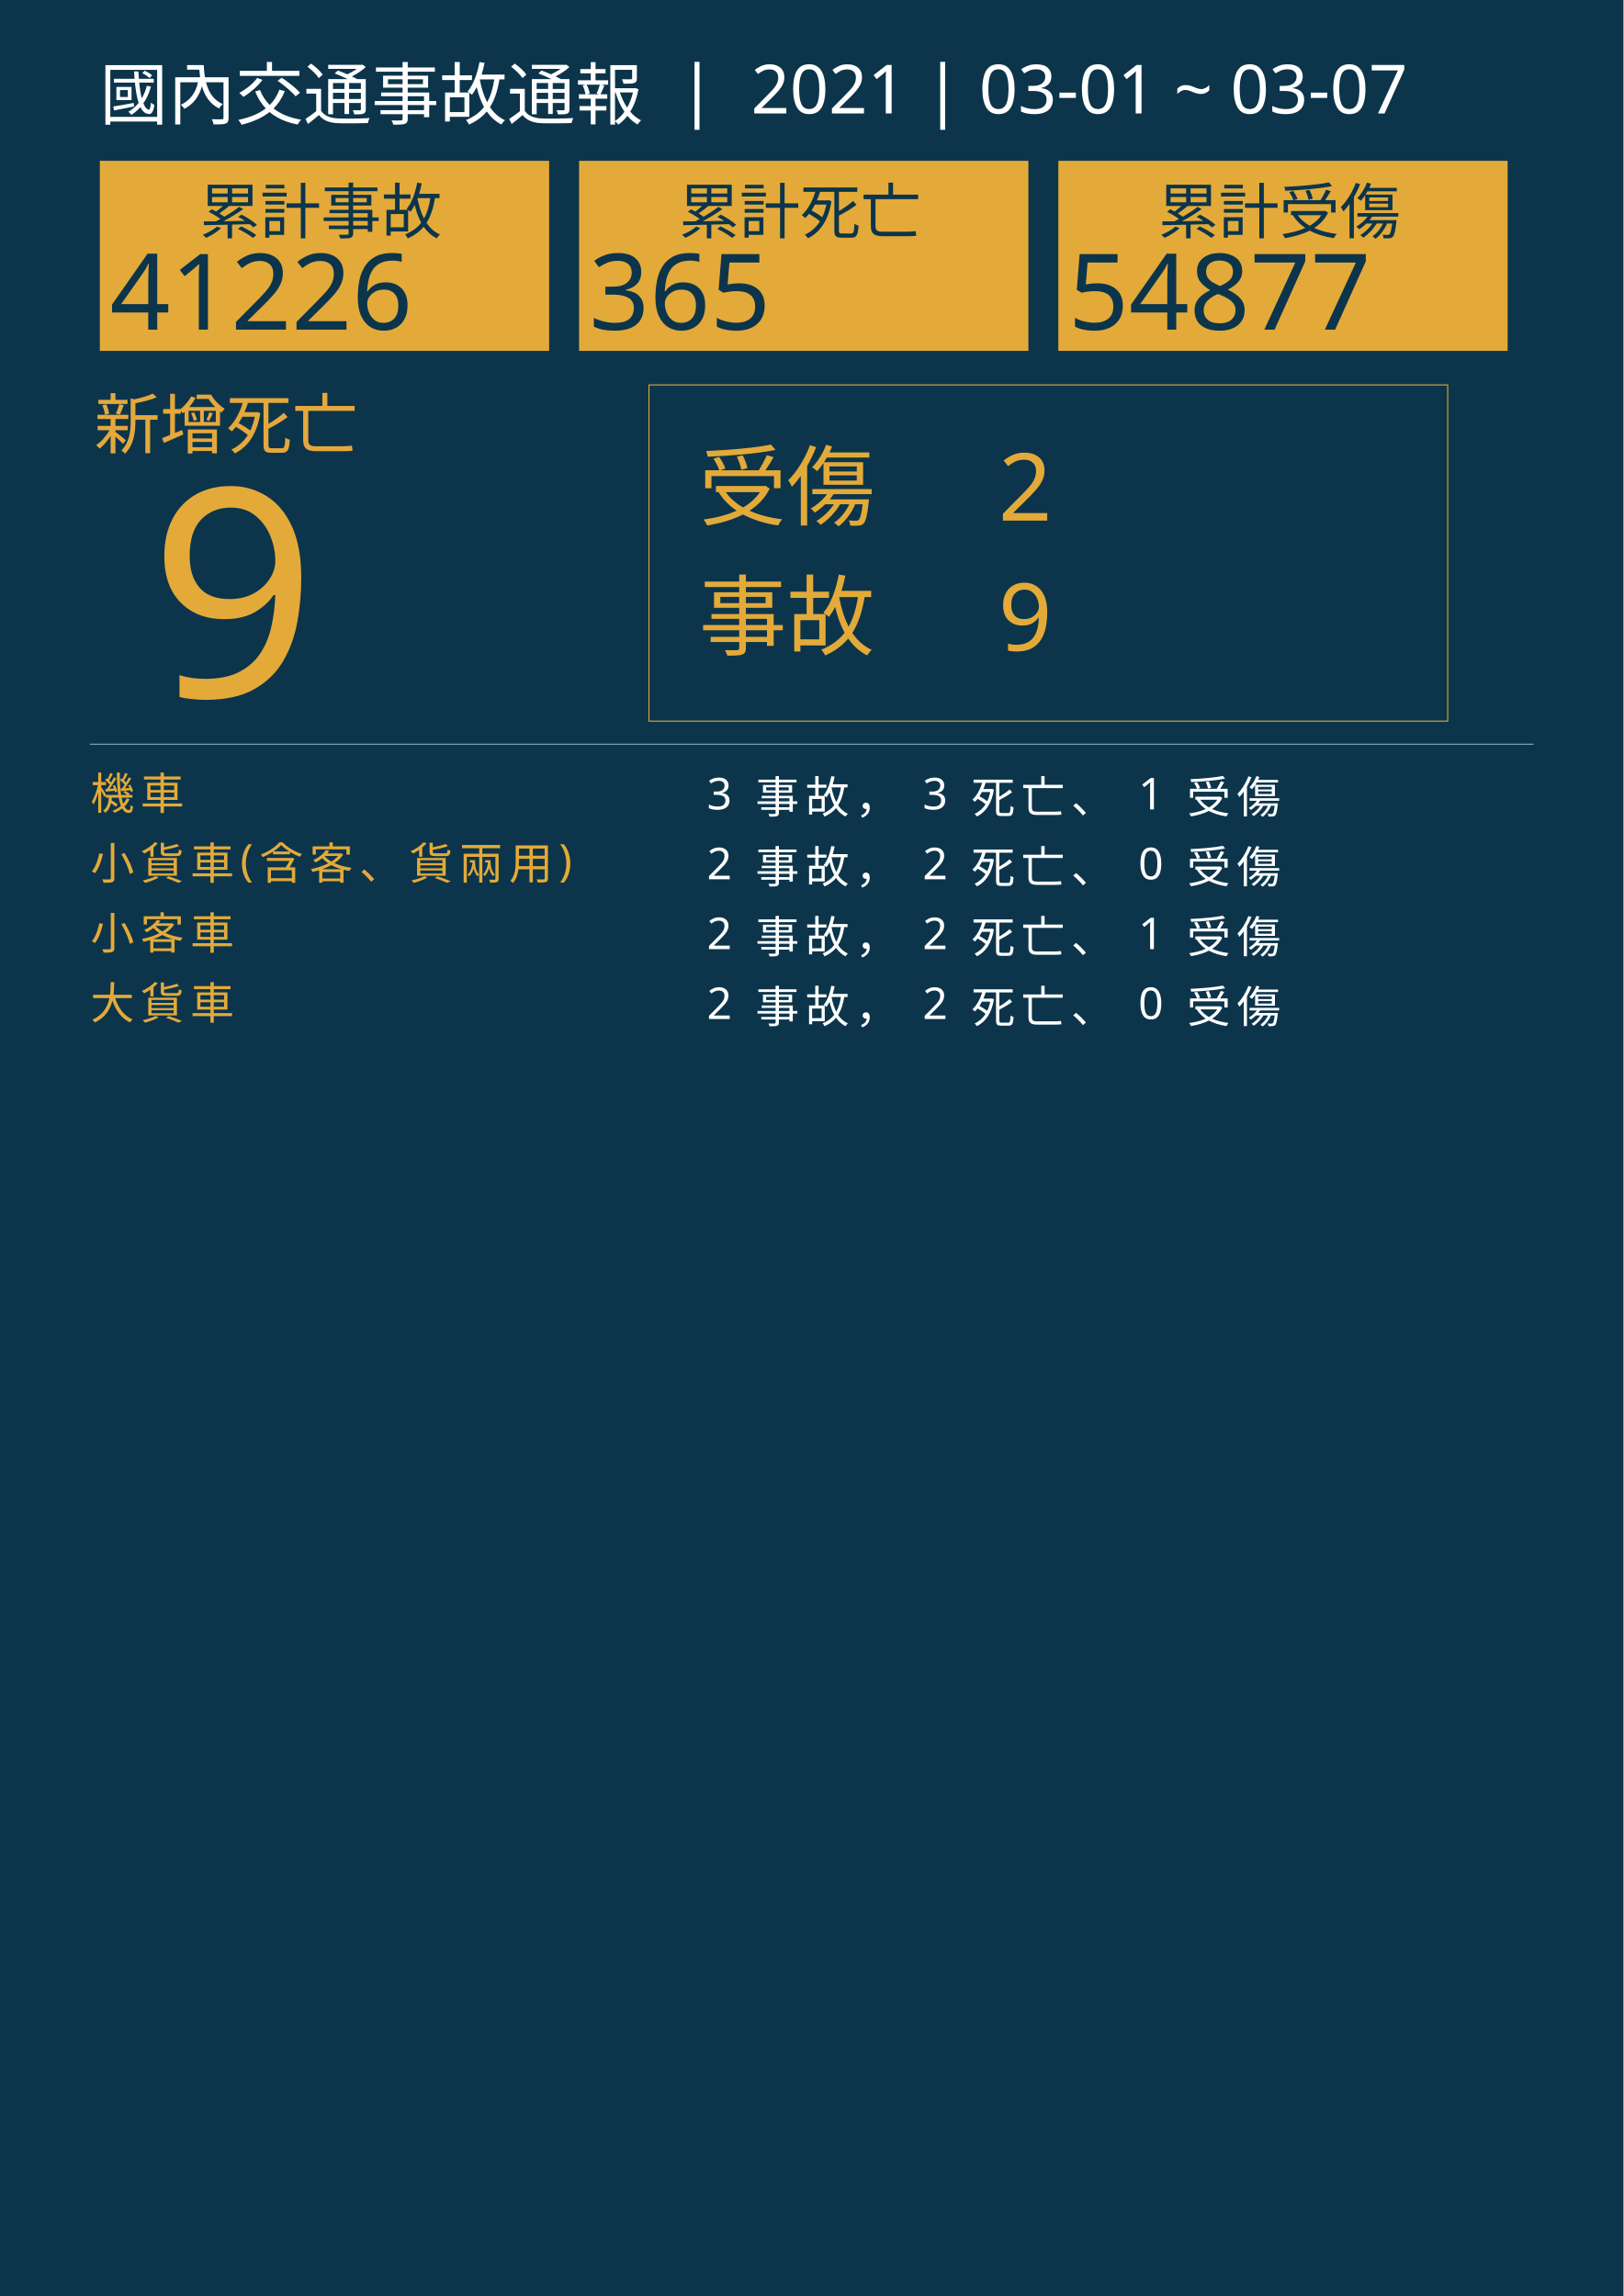
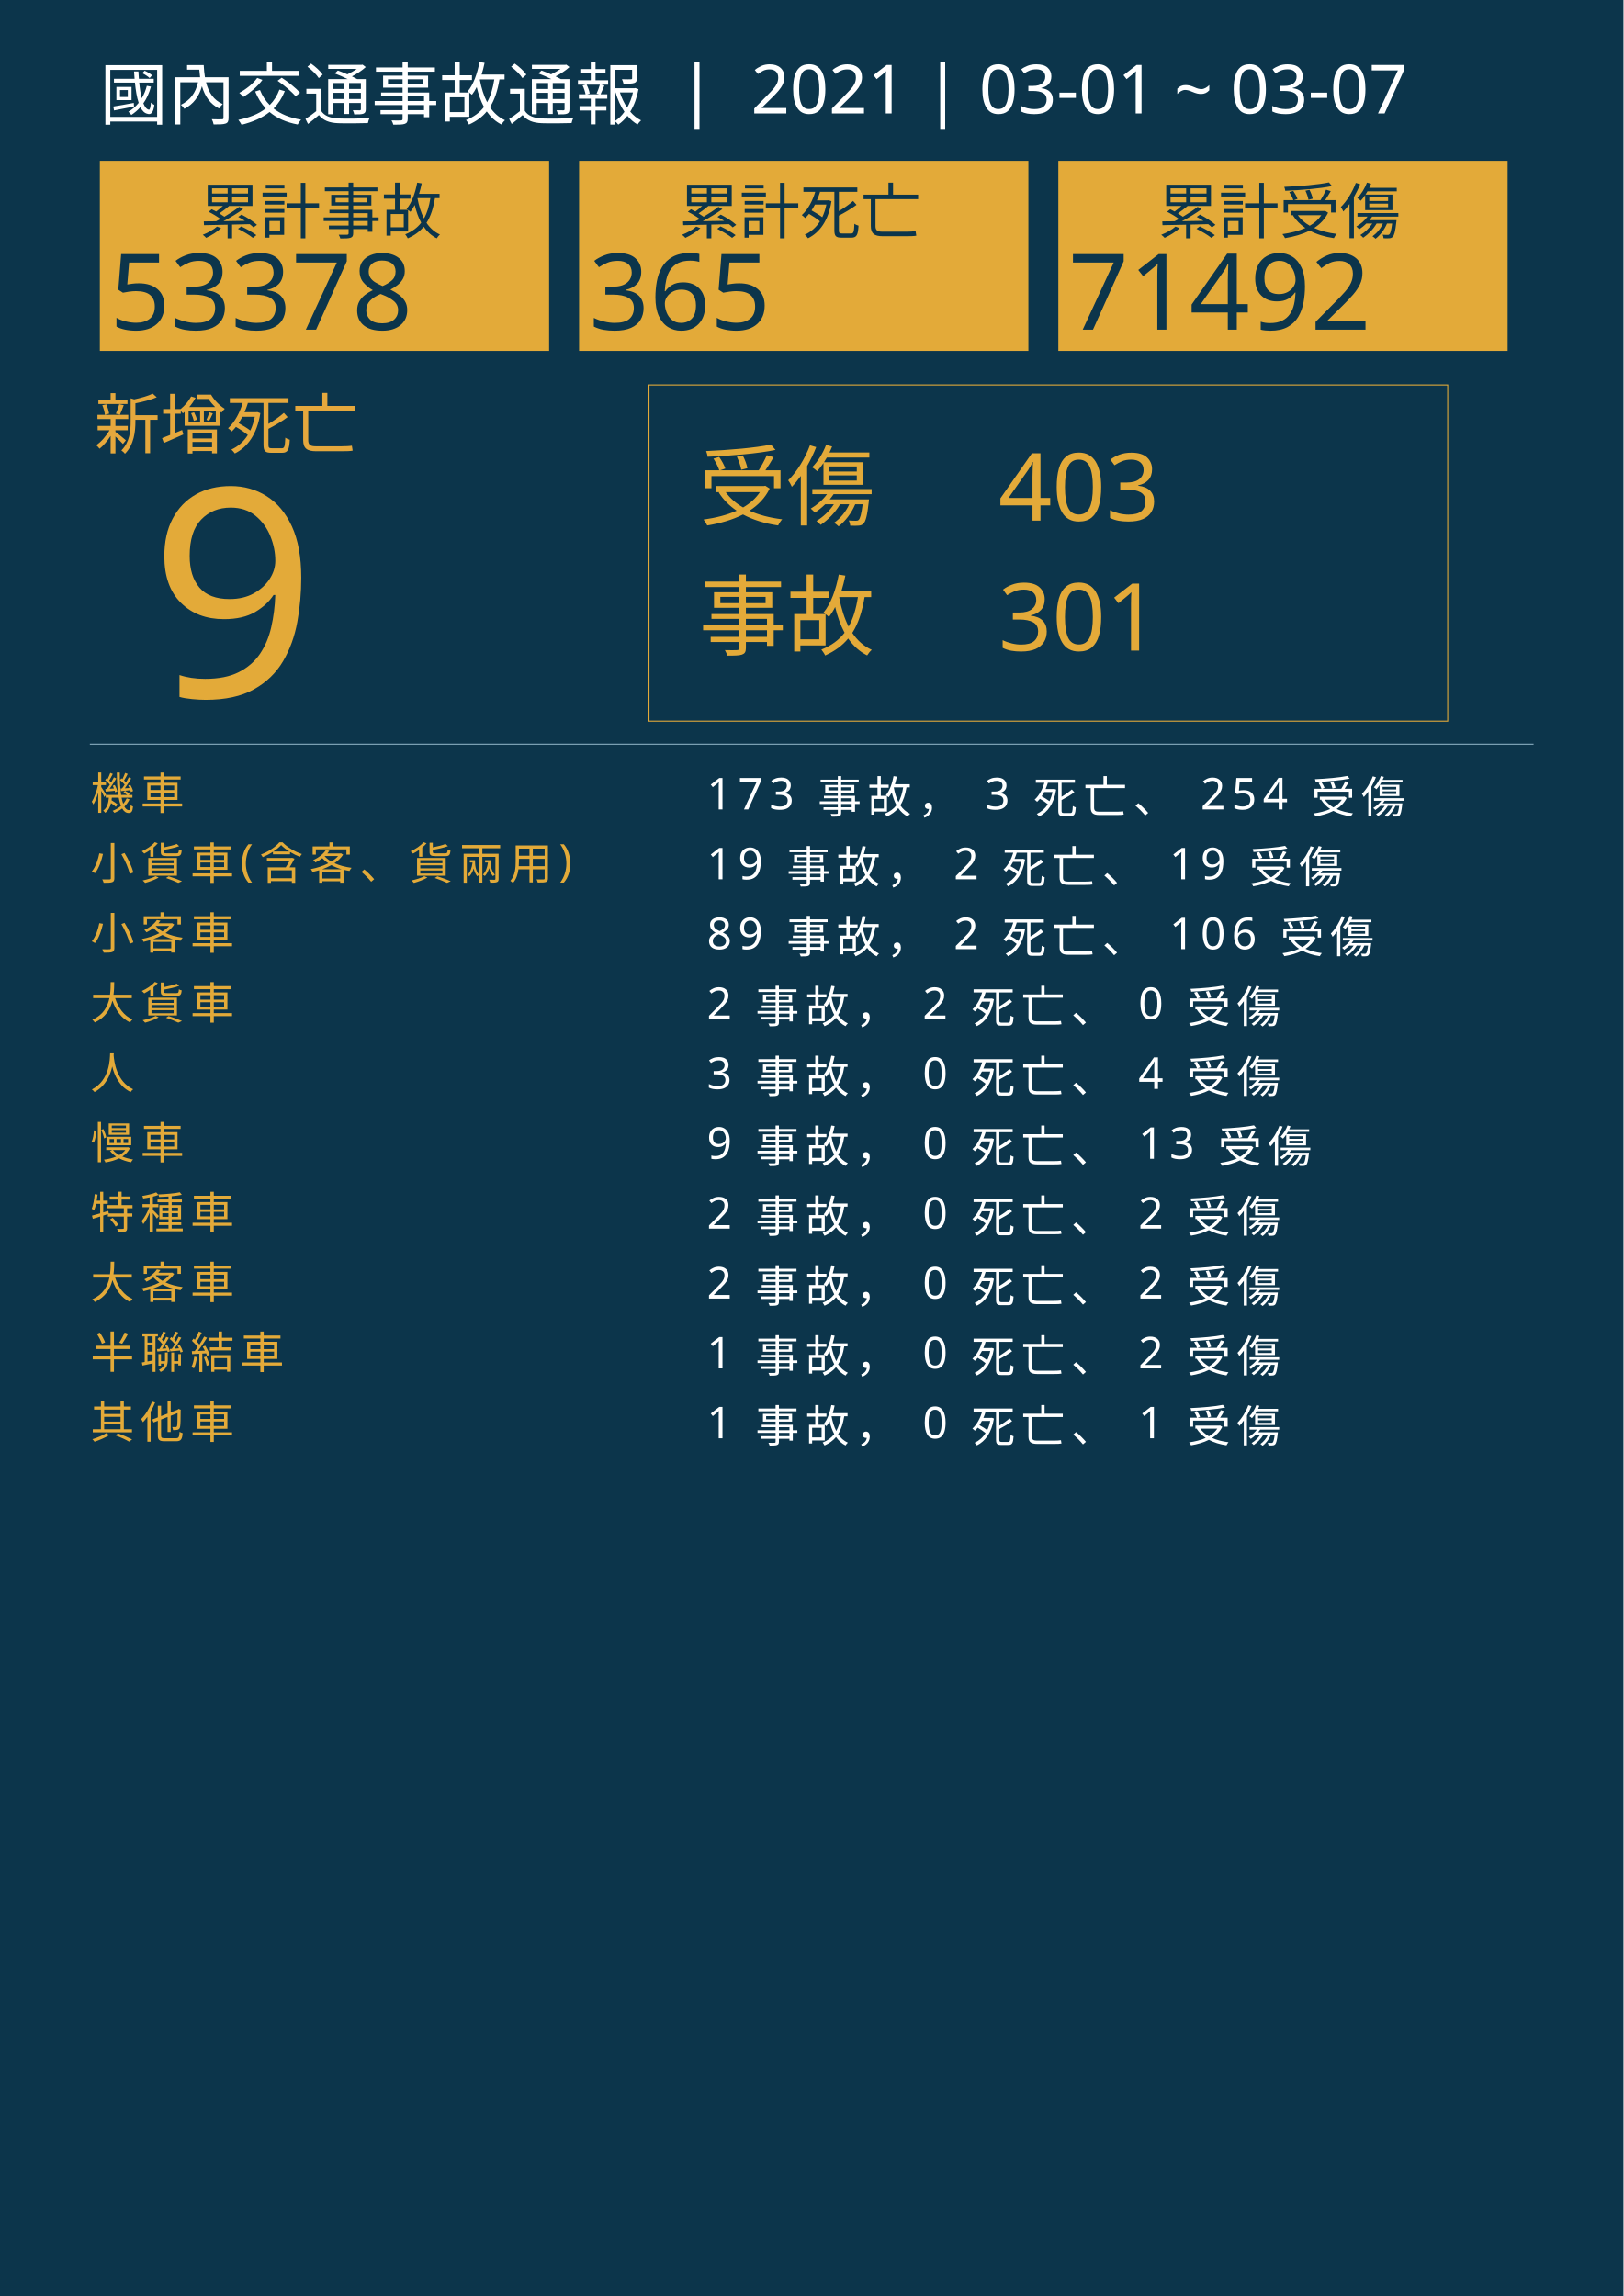
<svg xmlns="http://www.w3.org/2000/svg" version="1.1" id="圖層_1" x="0px" y="0px" viewBox="0 0 1626 2300" style="enable-background:new 0 0 1626 2300;" xml:space="preserve">
  <style type="text/css">
	.st0{fill:#0C354B;}
	.st1{fill:#E5A83D;}
	.st2{font-family:'NotoSansCJKtc-Bold-B5pc-H';}
	.st3{font-size:66px;}
	.st4{fill:#E3AA39;}
	.st5{font-family:'Arial-BoldMT';}
	.st6{font-size:291.776px;}
	.st7{fill:none;stroke:#E3AA39;stroke-miterlimit:10;}
	.st8{font-family:'NotoSansCJKtc-Light-B5pc-H';}
	.st9{font-size:88px;}
	.st10{font-family:'NotoSansCJKtc-Medium-B5pc-H';}
	.st11{font-size:94px;}
	.st12{fill:none;stroke:#8AAFC1;stroke-miterlimit:10;}
	.st13{font-size:60.649px;}
	.st14{font-size:106px;}
	.st15{fill:none;}
	.st16{font-size:44px;}
	.st17{letter-spacing:6;}
	.st18{fill:#FFFFFF;}
	.st19{letter-spacing:1;}
	.st20{font-size:68px;}
</style>
  <rect class="st0" width="1626" height="2300" />
  <text transform="matrix(1 0 0 1 94.5001 449.017)" class="st1 st2 st3">新增死亡</text>
  <g>
    <text transform="matrix(1 0 0 1 150 698.1412)" class="st4 st5 st6">9</text>
  </g>
  <g>
    <rect x="650" y="385.6" class="st7" width="800" height="336.8" />
    <g>
      <text transform="matrix(1 0 0 1 700 519.593)" class="st4 st8 st9">受傷</text>
-       <text transform="matrix(1 0 0 1 1000 521.5084)" class="st4 st10 st11">2</text>
-       <text transform="matrix(1 0 0 1 1000 651.7274)" class="st4 st10 st11">9</text>
+       <text transform="matrix(1 0 0 1 1000 521.5084)" class="st4 st10 st11">403</text>
+       <text transform="matrix(1 0 0 1 1000 651.7274)" class="st4 st10 st11">301</text>
      <text transform="matrix(1 0 0 1 700 649.4965)" class="st4 st8 st9">事故</text>
    </g>
  </g>
  <line class="st12" x1="90" y1="745.5" x2="1536" y2="745.5" />
  <g>
    <g>
      <rect x="100" y="161.1" class="st4" width="450" height="190.4" />
      <g>
        <text transform="matrix(1 0 0 1 200 233.9079)" class="st0 st10 st13">累計事故</text>
        <g>
-           <text transform="matrix(1 0 0 1 110 330.2121)" class="st0 st5 st14">41226</text>
+           <text transform="matrix(1 0 0 1 110 330.2121)" class="st0 st5 st14">53378</text>
        </g>
      </g>
    </g>
    <g>
      <rect x="580" y="161.1" class="st4" width="450" height="190.4" />
      <g>
        <text transform="matrix(1 0 0 1 680 233.908)" class="st0 st10 st13">累計死亡</text>
        <g>
          <text transform="matrix(1 0 0 1 590 330.2122)" class="st0 st5 st14">365</text>
        </g>
      </g>
    </g>
    <g>
      <rect x="1060" y="161.1" class="st4" width="450" height="190.4" />
      <g>
        <text transform="matrix(1 0 0 1 1160 233.908)" class="st0 st10 st13">累計受傷</text>
        <g>
-           <text transform="matrix(1 0 0 1 1070 330.2122)" class="st0 st5 st14">54877</text>
+           <text transform="matrix(1 0 0 1 1070 330.2122)" class="st0 st5 st14">71492</text>
        </g>
      </g>
    </g>
  </g>
  <rect x="90.6" y="772.1" class="st15" width="1141.8" height="314.8" />
  <text transform="matrix(1 0 0 1 90.5591 810.7965)">
    <tspan x="0" y="0" class="st4 st10 st16 st17">機車</tspan>
-     <tspan x="600" y="0" class="st18 st10 st16 st17"> 3 事故， 3 死亡、 1 受傷</tspan>
+     <tspan x="600" y="0" class="st18 st10 st16 st17"> 173 事故， 3 死亡、 254 受傷</tspan>
    <tspan x="0" y="70" class="st4 st10 st16 st17">小貨車(含客、貨兩用)</tspan>
-     <tspan x="600" y="70" class="st18 st10 st16 st17"> 2 事故， 2 死亡、 0 受傷</tspan>
+     <tspan x="600" y="70" class="st18 st10 st16 st17"> 19 事故， 2 死亡、 19 受傷</tspan>
    <tspan x="0" y="140" class="st4 st10 st16 st17">小客車</tspan>
-     <tspan x="600" y="140" class="st18 st10 st16 st17"> 2 事故， 2 死亡、 1 受傷</tspan>
+     <tspan x="600" y="140" class="st18 st10 st16 st17"> 89 事故， 2 死亡、 106 受傷</tspan>
    <tspan x="0" y="210" class="st4 st10 st16 st17">大貨車</tspan>
    <tspan x="600" y="210" class="st18 st10 st16 st17"> 2 事故， 2 死亡、 0 受傷</tspan>
+     <tspan x="0" y="280" class="st4 st10 st16 st17">人</tspan>
+     <tspan x="600" y="280" class="st18 st10 st16 st17"> 3 事故， 0 死亡、 4 受傷</tspan>
+     <tspan x="0" y="350" class="st4 st10 st16 st17">慢車</tspan>
+     <tspan x="600" y="350" class="st18 st10 st16 st17"> 9 事故， 0 死亡、 13 受傷</tspan>
+     <tspan x="0" y="420" class="st4 st10 st16 st17">特種車</tspan>
+     <tspan x="600" y="420" class="st18 st10 st16 st17"> 2 事故， 0 死亡、 2 受傷</tspan>
+     <tspan x="0" y="490" class="st4 st10 st16 st17">大客車</tspan>
+     <tspan x="600" y="490" class="st18 st10 st16 st17"> 2 事故， 0 死亡、 2 受傷</tspan>
+     <tspan x="0" y="560" class="st4 st10 st16 st17">半聯結車</tspan>
+     <tspan x="600" y="560" class="st18 st10 st16 st17"> 1 事故， 0 死亡、 2 受傷</tspan>
+     <tspan x="0" y="630" class="st4 st10 st16 st17">其他車</tspan>
+     <tspan x="600" y="630" class="st18 st10 st16 st17"> 1 事故， 0 死亡、 1 受傷</tspan>
  </text>
  <text transform="matrix(1 0 0 1 100 119.2712)" class="st18 st8 st20">國內交通事故通報  |  2021 | 03-01 ~ 03-07</text>
</svg>
